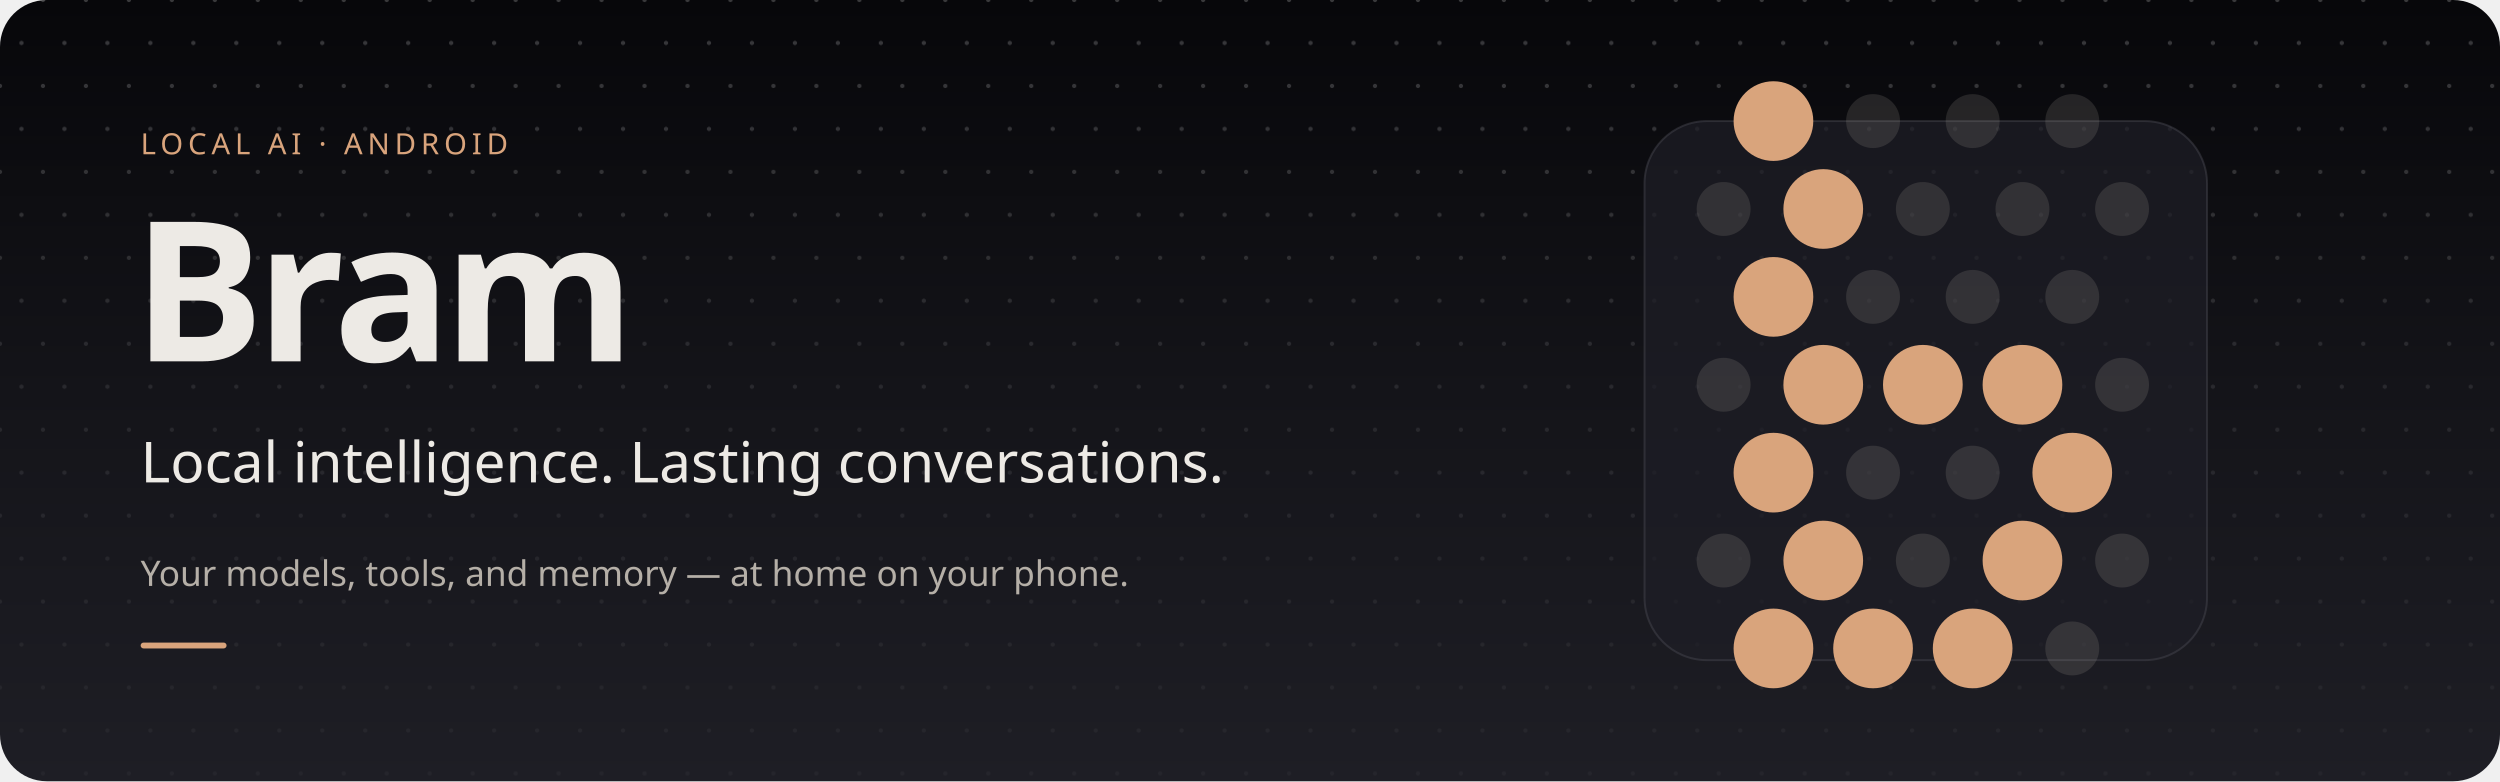
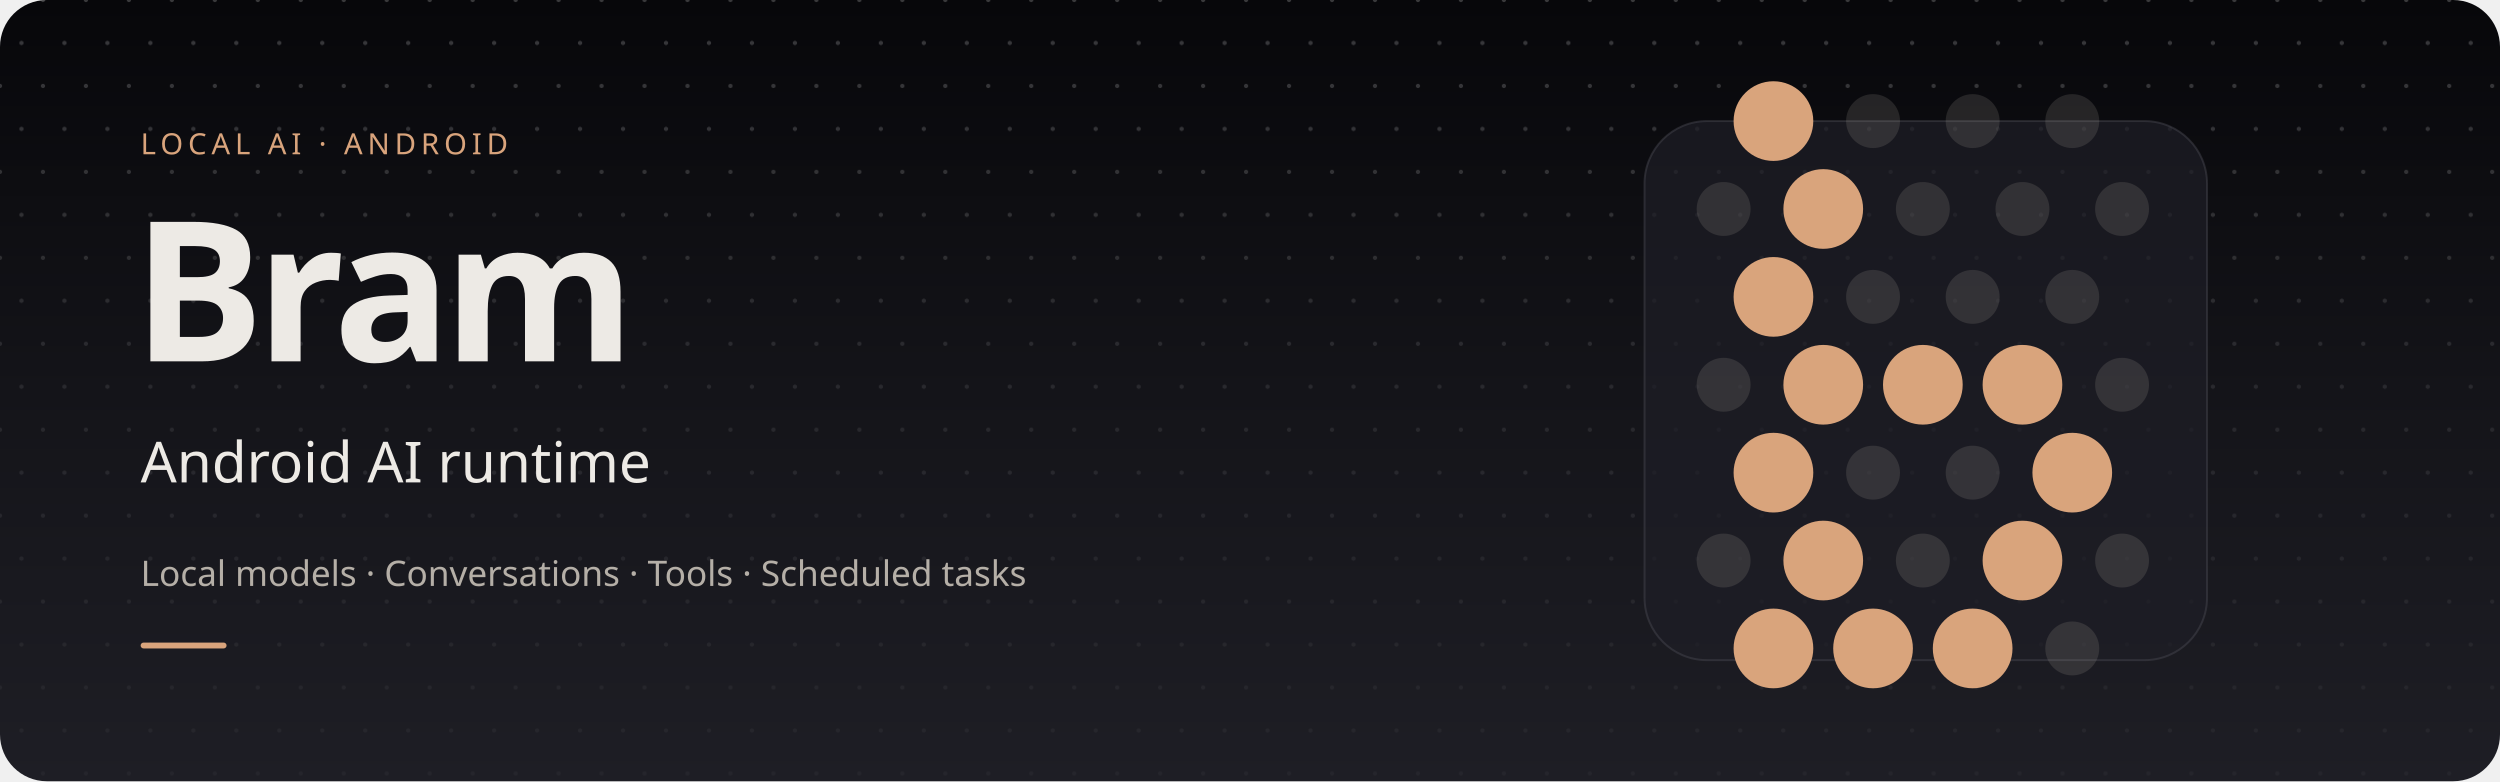
<svg xmlns="http://www.w3.org/2000/svg" width="1280" height="400" viewBox="0 0 1280 400" role="img" aria-labelledby="title desc">
  <defs>
    <linearGradient id="field" x1="0" y1="0" x2="0" y2="1">
      <stop stop-color="#07070A" />
      <stop offset=".5" stop-color="#141419" />
      <stop offset="1" stop-color="#1E1E25" />
    </linearGradient>
    <linearGradient id="fade" x1="0" y1="0" x2="0" y2="1">
      <stop stop-color="white" stop-opacity=".20" />
      <stop offset=".5" stop-color="white" stop-opacity=".09" />
      <stop offset="1" stop-color="white" stop-opacity=".03" />
    </linearGradient>
    <pattern id="lattice" width="22" height="44" patternUnits="userSpaceOnUse">
      <circle cx="0" cy="0" r="1.1" fill="#FFFFFF" />
      <circle cx="22" cy="0" r="1.1" fill="#FFFFFF" />
      <circle cx="11" cy="22" r="1.1" fill="#FFFFFF" />
      <circle cx="0" cy="44" r="1.1" fill="#FFFFFF" />
      <circle cx="22" cy="44" r="1.1" fill="#FFFFFF" />
    </pattern>
    <mask id="texture">
      <rect width="1280" height="400" fill="url(#fade)" />
    </mask>
  </defs>
  <rect width="1280" height="400" rx="24" fill="url(#field)" />
  <rect width="1280" height="400" rx="24" fill="url(#lattice)" mask="url(#texture)" />
  <text x="72" y="79" fill="#D9A47C" font-family="sans-serif" font-size="15" font-weight="500" letter-spacing="2.5">LOCAL AI · ANDROID</text>
  <text x="68" y="185" fill="#EDEAE5" font-family="sans-serif" font-size="100" font-weight="600" letter-spacing="-4">Bram</text>
-   <text x="72" y="247" fill="#EDEAE5" font-family="sans-serif" font-size="29">Local intelligence. Lasting conversations.</text>
-   <text x="72" y="300" fill="#B5AFA7" font-family="sans-serif" font-size="18">Your models, tools, and memory — at home on your phone.</text>
+   <text x="72" y="247" fill="#EDEAE5" font-family="sans-serif" font-size="29">Android AI runtime</text>
+   <text x="72" y="300" fill="#B5AFA7" font-family="sans-serif" font-size="18">Local models · Conversations · Tools · Scheduled tasks</text>
  <rect x="72" y="329" width="44" height="3" rx="1.5" fill="#D9A47C" />
  <rect x="842" y="62" width="288" height="276" rx="32" fill="#1E1E26" fill-opacity=".72" stroke="#4A4A52" stroke-opacity=".45" />
  <g transform="translate(662 -124) scale(6)">
    <circle cx="49.5" cy="31.0" r="2.3" fill="#B5AFA7" fill-opacity="0.16" />
    <circle cx="58.0" cy="31.0" r="2.3" fill="#B5AFA7" fill-opacity="0.16" />
    <circle cx="66.5" cy="31.0" r="2.3" fill="#B5AFA7" fill-opacity="0.16" />
    <circle cx="36.75" cy="38.5" r="2.3" fill="#B5AFA7" fill-opacity="0.16" />
    <circle cx="53.75" cy="38.5" r="2.3" fill="#B5AFA7" fill-opacity="0.16" />
    <circle cx="62.25" cy="38.5" r="2.3" fill="#B5AFA7" fill-opacity="0.16" />
    <circle cx="70.75" cy="38.5" r="2.3" fill="#B5AFA7" fill-opacity="0.16" />
    <circle cx="49.5" cy="46.0" r="2.3" fill="#B5AFA7" fill-opacity="0.16" />
    <circle cx="58.0" cy="46.0" r="2.3" fill="#B5AFA7" fill-opacity="0.16" />
    <circle cx="66.5" cy="46.0" r="2.3" fill="#B5AFA7" fill-opacity="0.16" />
    <circle cx="36.75" cy="53.5" r="2.3" fill="#B5AFA7" fill-opacity="0.16" />
    <circle cx="70.75" cy="53.5" r="2.3" fill="#B5AFA7" fill-opacity="0.16" />
    <circle cx="49.5" cy="61.0" r="2.3" fill="#B5AFA7" fill-opacity="0.16" />
    <circle cx="58.0" cy="61.0" r="2.3" fill="#B5AFA7" fill-opacity="0.16" />
    <circle cx="36.75" cy="68.5" r="2.3" fill="#B5AFA7" fill-opacity="0.16" />
    <circle cx="53.75" cy="68.5" r="2.3" fill="#B5AFA7" fill-opacity="0.16" />
    <circle cx="70.75" cy="68.5" r="2.3" fill="#B5AFA7" fill-opacity="0.16" />
    <circle cx="66.5" cy="76.0" r="2.3" fill="#B5AFA7" fill-opacity="0.16" />
    <circle cx="41.0" cy="31.0" r="3.4" fill="#D9A47C" fill-opacity="1" />
    <circle cx="45.25" cy="38.5" r="3.4" fill="#D9A47C" fill-opacity="1" />
    <circle cx="41.0" cy="46.0" r="3.4" fill="#D9A47C" fill-opacity="1" />
    <circle cx="45.25" cy="53.5" r="3.4" fill="#D9A47C" fill-opacity="1" />
    <circle cx="53.75" cy="53.5" r="3.4" fill="#D9A47C" fill-opacity="1" />
    <circle cx="62.25" cy="53.5" r="3.4" fill="#D9A47C" fill-opacity="1" />
    <circle cx="41.0" cy="61.0" r="3.4" fill="#D9A47C" fill-opacity="1" />
    <circle cx="66.5" cy="61.0" r="3.4" fill="#D9A47C" fill-opacity="1" />
    <circle cx="45.25" cy="68.5" r="3.4" fill="#D9A47C" fill-opacity="1" />
    <circle cx="62.25" cy="68.5" r="3.4" fill="#D9A47C" fill-opacity="1" />
    <circle cx="41.0" cy="76.0" r="3.4" fill="#D9A47C" fill-opacity="1" />
    <circle cx="49.5" cy="76.0" r="3.4" fill="#D9A47C" fill-opacity="1" />
    <circle cx="58.0" cy="76.0" r="3.4" fill="#D9A47C" fill-opacity="1" />
  </g>
</svg>
